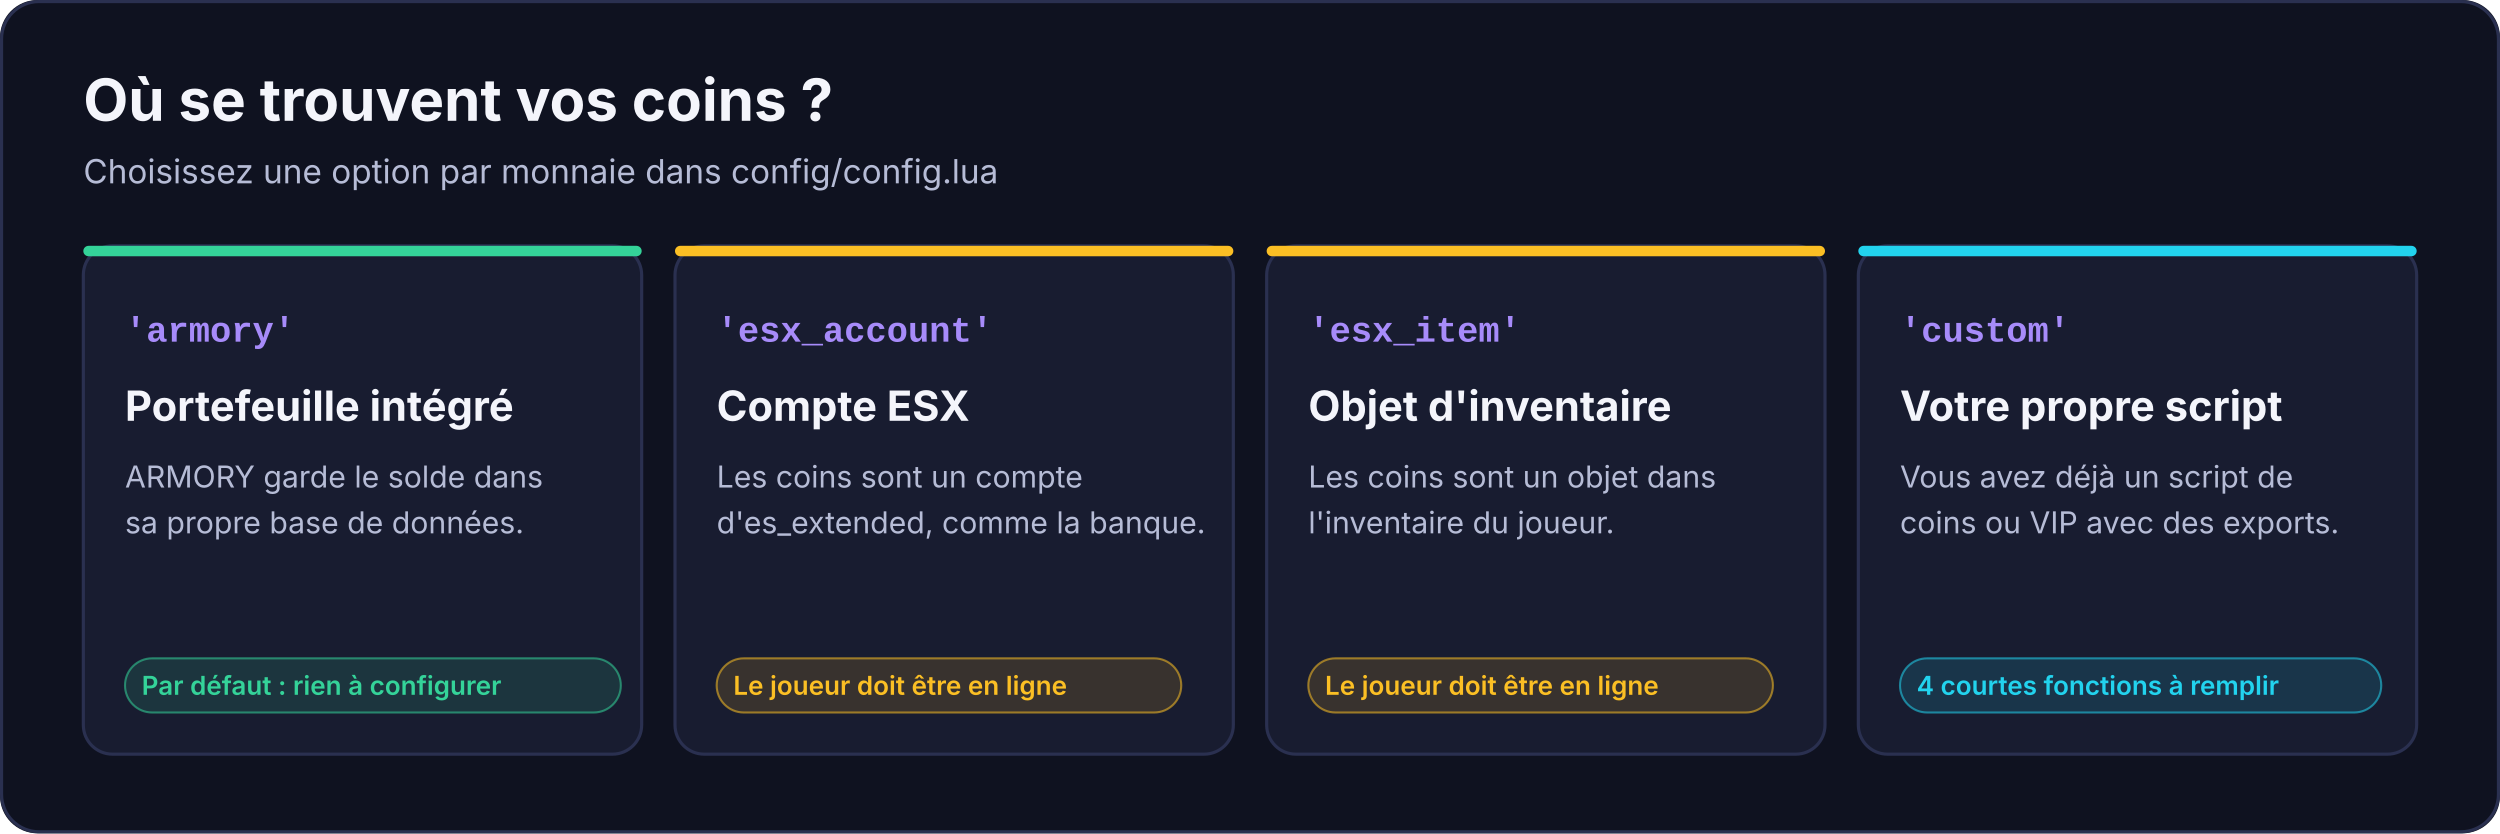
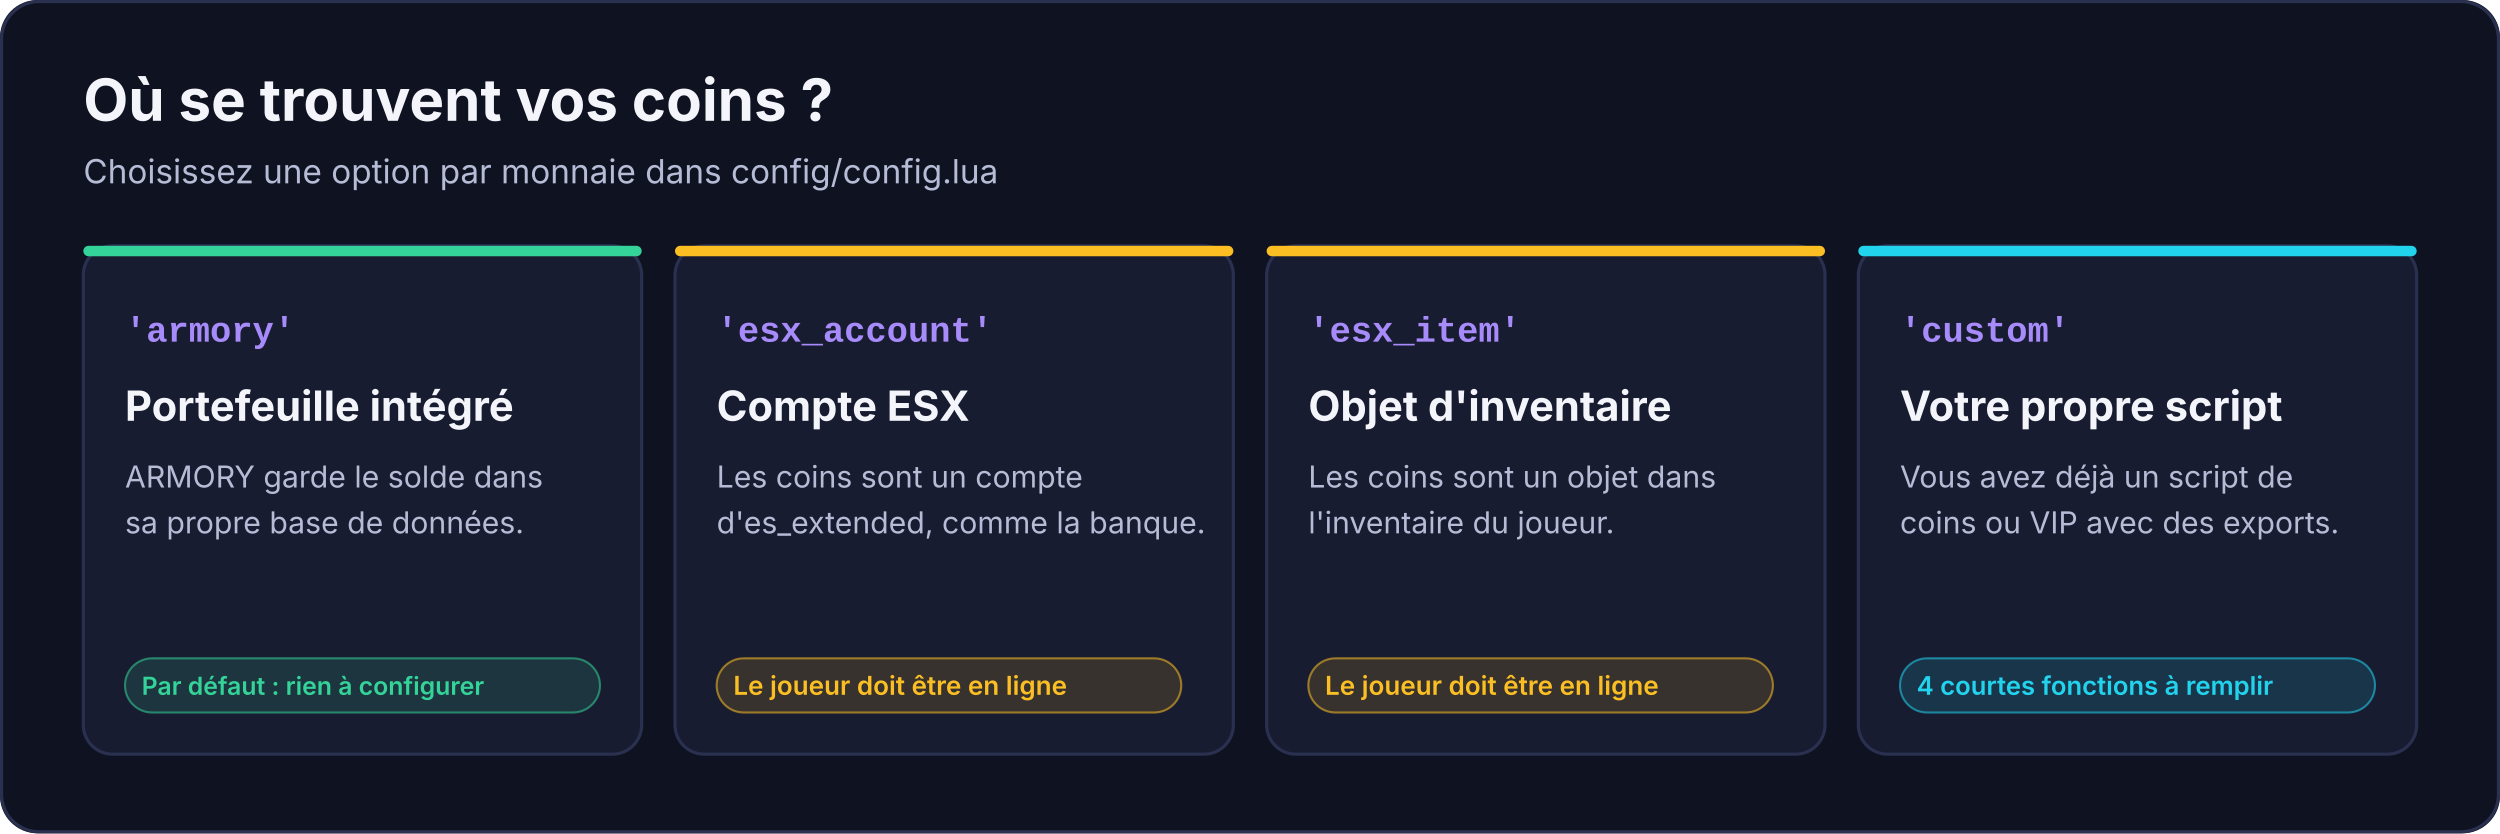
<svg xmlns="http://www.w3.org/2000/svg" viewBox="0 0 1200 400" width="1200" height="400" role="img" aria-label="Où se trouvent vos coins ?">
  <rect width="1200" height="400" rx="18" fill="#0f1220" />
  <rect x="0.75" y="0.75" width="1198.5" height="398.5" rx="18" fill="none" stroke="#2a3050" stroke-width="1.5" />
  <text x="40" y="58" font-family="Poppins, 'Segoe UI', Inter, Arial, sans-serif" font-size="28" font-weight="700" fill="#F4F5FB" text-anchor="start">Où se trouvent vos coins ?</text>
  <text x="40" y="88" font-family="Poppins, 'Segoe UI', Inter, Arial, sans-serif" font-size="16" font-weight="400" fill="#B6BCD6" text-anchor="start">Choisissez une option par monnaie dans config/config.lua</text>
  <rect x="40" y="118" width="268" height="244" rx="14" fill="#181c30" stroke="#2a3050" stroke-width="1.5" />
  <rect x="40" y="118" width="268" height="5" rx="2.5" fill="#34D399" />
  <text x="60" y="164" font-family="'JetBrains Mono', Consolas, 'Courier New', monospace" font-size="17" font-weight="600" fill="#A78BFA" text-anchor="start">'armory'</text>
  <text x="60" y="202" font-family="Poppins, 'Segoe UI', Inter, Arial, sans-serif" font-size="20" font-weight="700" fill="#F4F5FB" text-anchor="start">Portefeuille intégré</text>
  <text x="60" y="234" font-family="Poppins, 'Segoe UI', Inter, Arial, sans-serif" font-size="14.5" font-weight="400" fill="#B6BCD6" text-anchor="start">ARMORY garde le solde dans</text>
  <text x="60" y="256" font-family="Poppins, 'Segoe UI', Inter, Arial, sans-serif" font-size="14.5" font-weight="400" fill="#B6BCD6" text-anchor="start">sa propre base de données.</text>
-   <rect x="60" y="316" width="238" height="26" rx="13" fill="#34D399" fill-opacity="0.14" stroke="#34D399" stroke-opacity="0.55" />
-   <text x="68" y="333.5" font-family="Poppins, 'Segoe UI', Inter, Arial, sans-serif" font-size="12.5" font-weight="600" fill="#34D399" text-anchor="start">Par défaut : rien à configurer</text>
+   <rect x="60" y="316" width="228" height="26" rx="13" fill="#34D399" fill-opacity="0.14" stroke="#34D399" stroke-opacity="0.55" />
+   <text x="68" y="333.5" font-family="Poppins, 'Segoe UI', Inter, Arial, sans-serif" font-size="11.9" font-weight="600" fill="#34D399" text-anchor="start">Par défaut : rien à configurer</text>
  <rect x="324" y="118" width="268" height="244" rx="14" fill="#181c30" stroke="#2a3050" stroke-width="1.5" />
  <rect x="324" y="118" width="268" height="5" rx="2.5" fill="#FBBF24" />
  <text x="344" y="164" font-family="'JetBrains Mono', Consolas, 'Courier New', monospace" font-size="17" font-weight="600" fill="#A78BFA" text-anchor="start">'esx_account'</text>
  <text x="344" y="202" font-family="Poppins, 'Segoe UI', Inter, Arial, sans-serif" font-size="20" font-weight="700" fill="#F4F5FB" text-anchor="start">Compte ESX</text>
  <text x="344" y="234" font-family="Poppins, 'Segoe UI', Inter, Arial, sans-serif" font-size="14.5" font-weight="400" fill="#B6BCD6" text-anchor="start">Les coins sont un compte</text>
  <text x="344" y="256" font-family="Poppins, 'Segoe UI', Inter, Arial, sans-serif" font-size="14.5" font-weight="400" fill="#B6BCD6" text-anchor="start">d'es_extended, comme la banque.</text>
  <rect x="344" y="316" width="223" height="26" rx="13" fill="#FBBF24" fill-opacity="0.14" stroke="#FBBF24" stroke-opacity="0.55" />
  <text x="352" y="333.5" font-family="Poppins, 'Segoe UI', Inter, Arial, sans-serif" font-size="12.5" font-weight="600" fill="#FBBF24" text-anchor="start">Le joueur doit être en ligne</text>
  <rect x="608" y="118" width="268" height="244" rx="14" fill="#181c30" stroke="#2a3050" stroke-width="1.5" />
  <rect x="608" y="118" width="268" height="5" rx="2.5" fill="#FBBF24" />
  <text x="628" y="164" font-family="'JetBrains Mono', Consolas, 'Courier New', monospace" font-size="17" font-weight="600" fill="#A78BFA" text-anchor="start">'esx_item'</text>
  <text x="628" y="202" font-family="Poppins, 'Segoe UI', Inter, Arial, sans-serif" font-size="20" font-weight="700" fill="#F4F5FB" text-anchor="start">Objet d'inventaire</text>
  <text x="628" y="234" font-family="Poppins, 'Segoe UI', Inter, Arial, sans-serif" font-size="14.5" font-weight="400" fill="#B6BCD6" text-anchor="start">Les coins sont un objet dans</text>
  <text x="628" y="256" font-family="Poppins, 'Segoe UI', Inter, Arial, sans-serif" font-size="14.5" font-weight="400" fill="#B6BCD6" text-anchor="start">l'inventaire du joueur.</text>
  <rect x="628" y="316" width="223" height="26" rx="13" fill="#FBBF24" fill-opacity="0.14" stroke="#FBBF24" stroke-opacity="0.55" />
  <text x="636" y="333.5" font-family="Poppins, 'Segoe UI', Inter, Arial, sans-serif" font-size="12.5" font-weight="600" fill="#FBBF24" text-anchor="start">Le joueur doit être en ligne</text>
  <rect x="892" y="118" width="268" height="244" rx="14" fill="#181c30" stroke="#2a3050" stroke-width="1.5" />
  <rect x="892" y="118" width="268" height="5" rx="2.5" fill="#22D3EE" />
  <text x="912" y="164" font-family="'JetBrains Mono', Consolas, 'Courier New', monospace" font-size="17" font-weight="600" fill="#A78BFA" text-anchor="start">'custom'</text>
  <text x="912" y="202" font-family="Poppins, 'Segoe UI', Inter, Arial, sans-serif" font-size="20" font-weight="700" fill="#F4F5FB" text-anchor="start">Votre propre script</text>
  <text x="912" y="234" font-family="Poppins, 'Segoe UI', Inter, Arial, sans-serif" font-size="14.5" font-weight="400" fill="#B6BCD6" text-anchor="start">Vous avez déjà un script de</text>
  <text x="912" y="256" font-family="Poppins, 'Segoe UI', Inter, Arial, sans-serif" font-size="14.5" font-weight="400" fill="#B6BCD6" text-anchor="start">coins ou VIP avec des exports.</text>
-   <rect x="912" y="316" width="231" height="26" rx="13" fill="#22D3EE" fill-opacity="0.14" stroke="#22D3EE" stroke-opacity="0.55" />
-   <text x="920" y="333.5" font-family="Poppins, 'Segoe UI', Inter, Arial, sans-serif" font-size="12.5" font-weight="600" fill="#22D3EE" text-anchor="start">4 courtes fonctions à remplir</text>
+   <rect x="912" y="316" width="228" height="26" rx="13" fill="#22D3EE" fill-opacity="0.14" stroke="#22D3EE" stroke-opacity="0.55" />
+   <text x="920" y="333.5" font-family="Poppins, 'Segoe UI', Inter, Arial, sans-serif" font-size="12.3" font-weight="600" fill="#22D3EE" text-anchor="start">4 courtes fonctions à remplir</text>
</svg>
